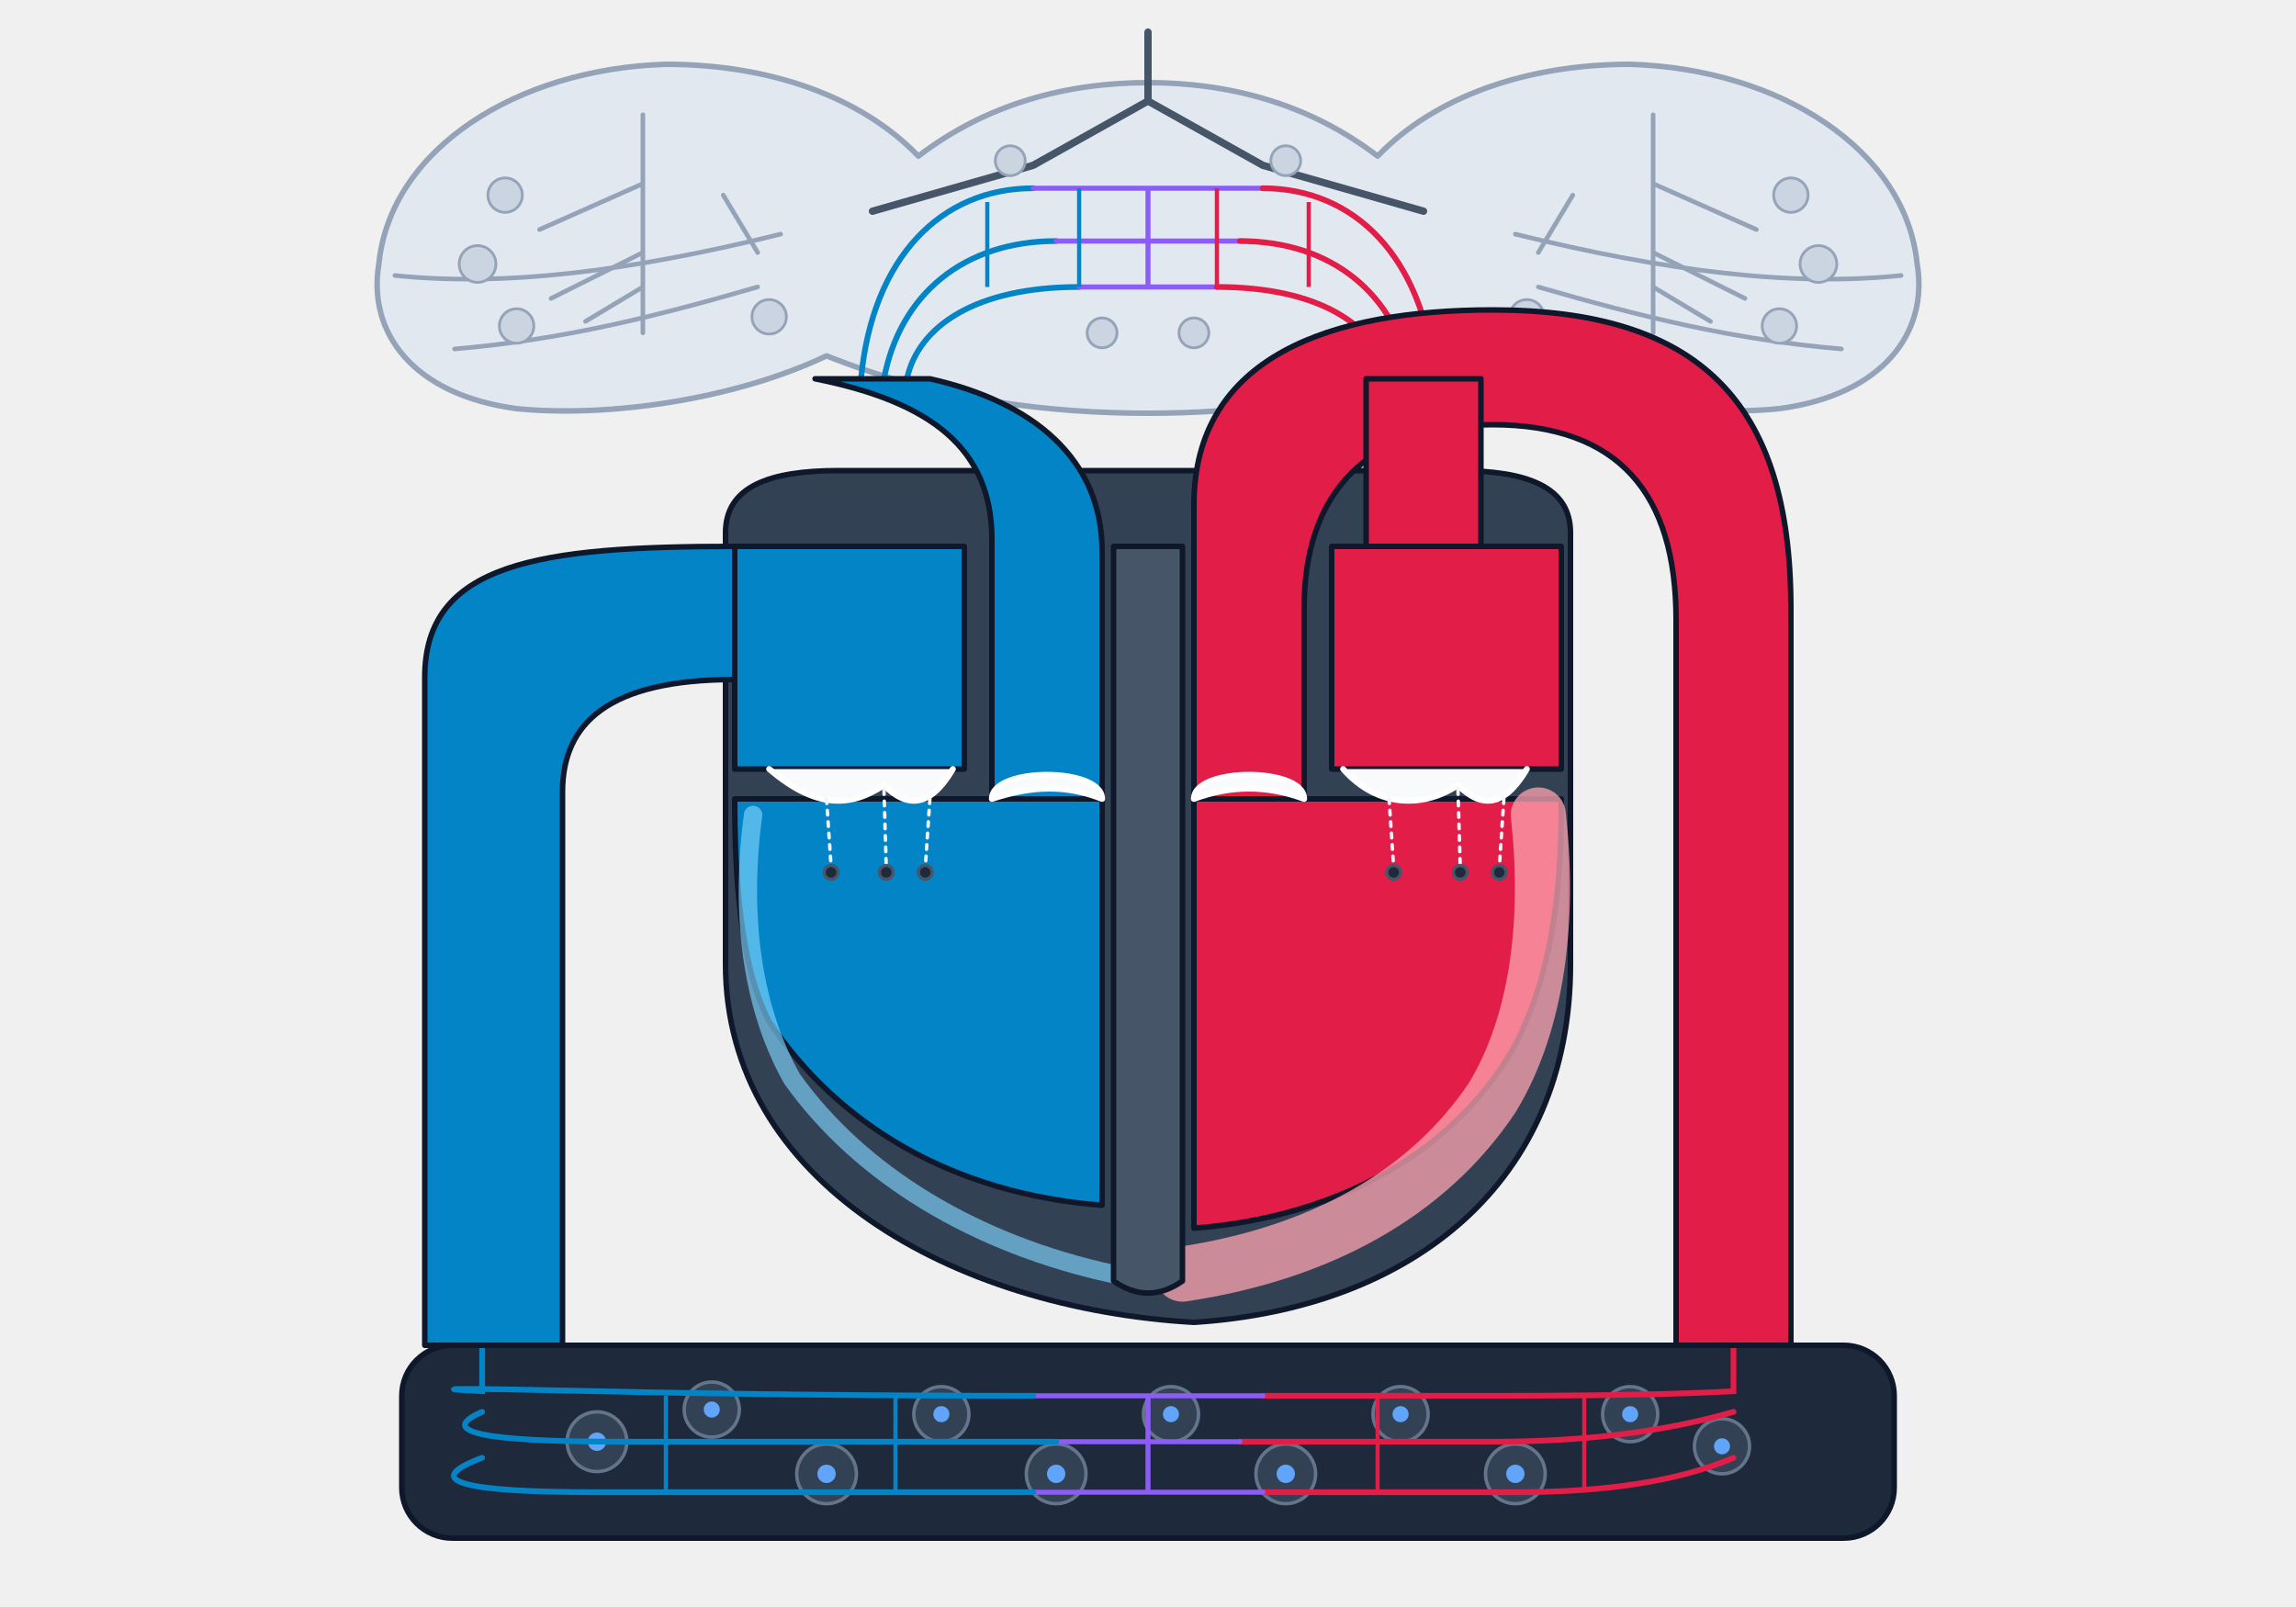
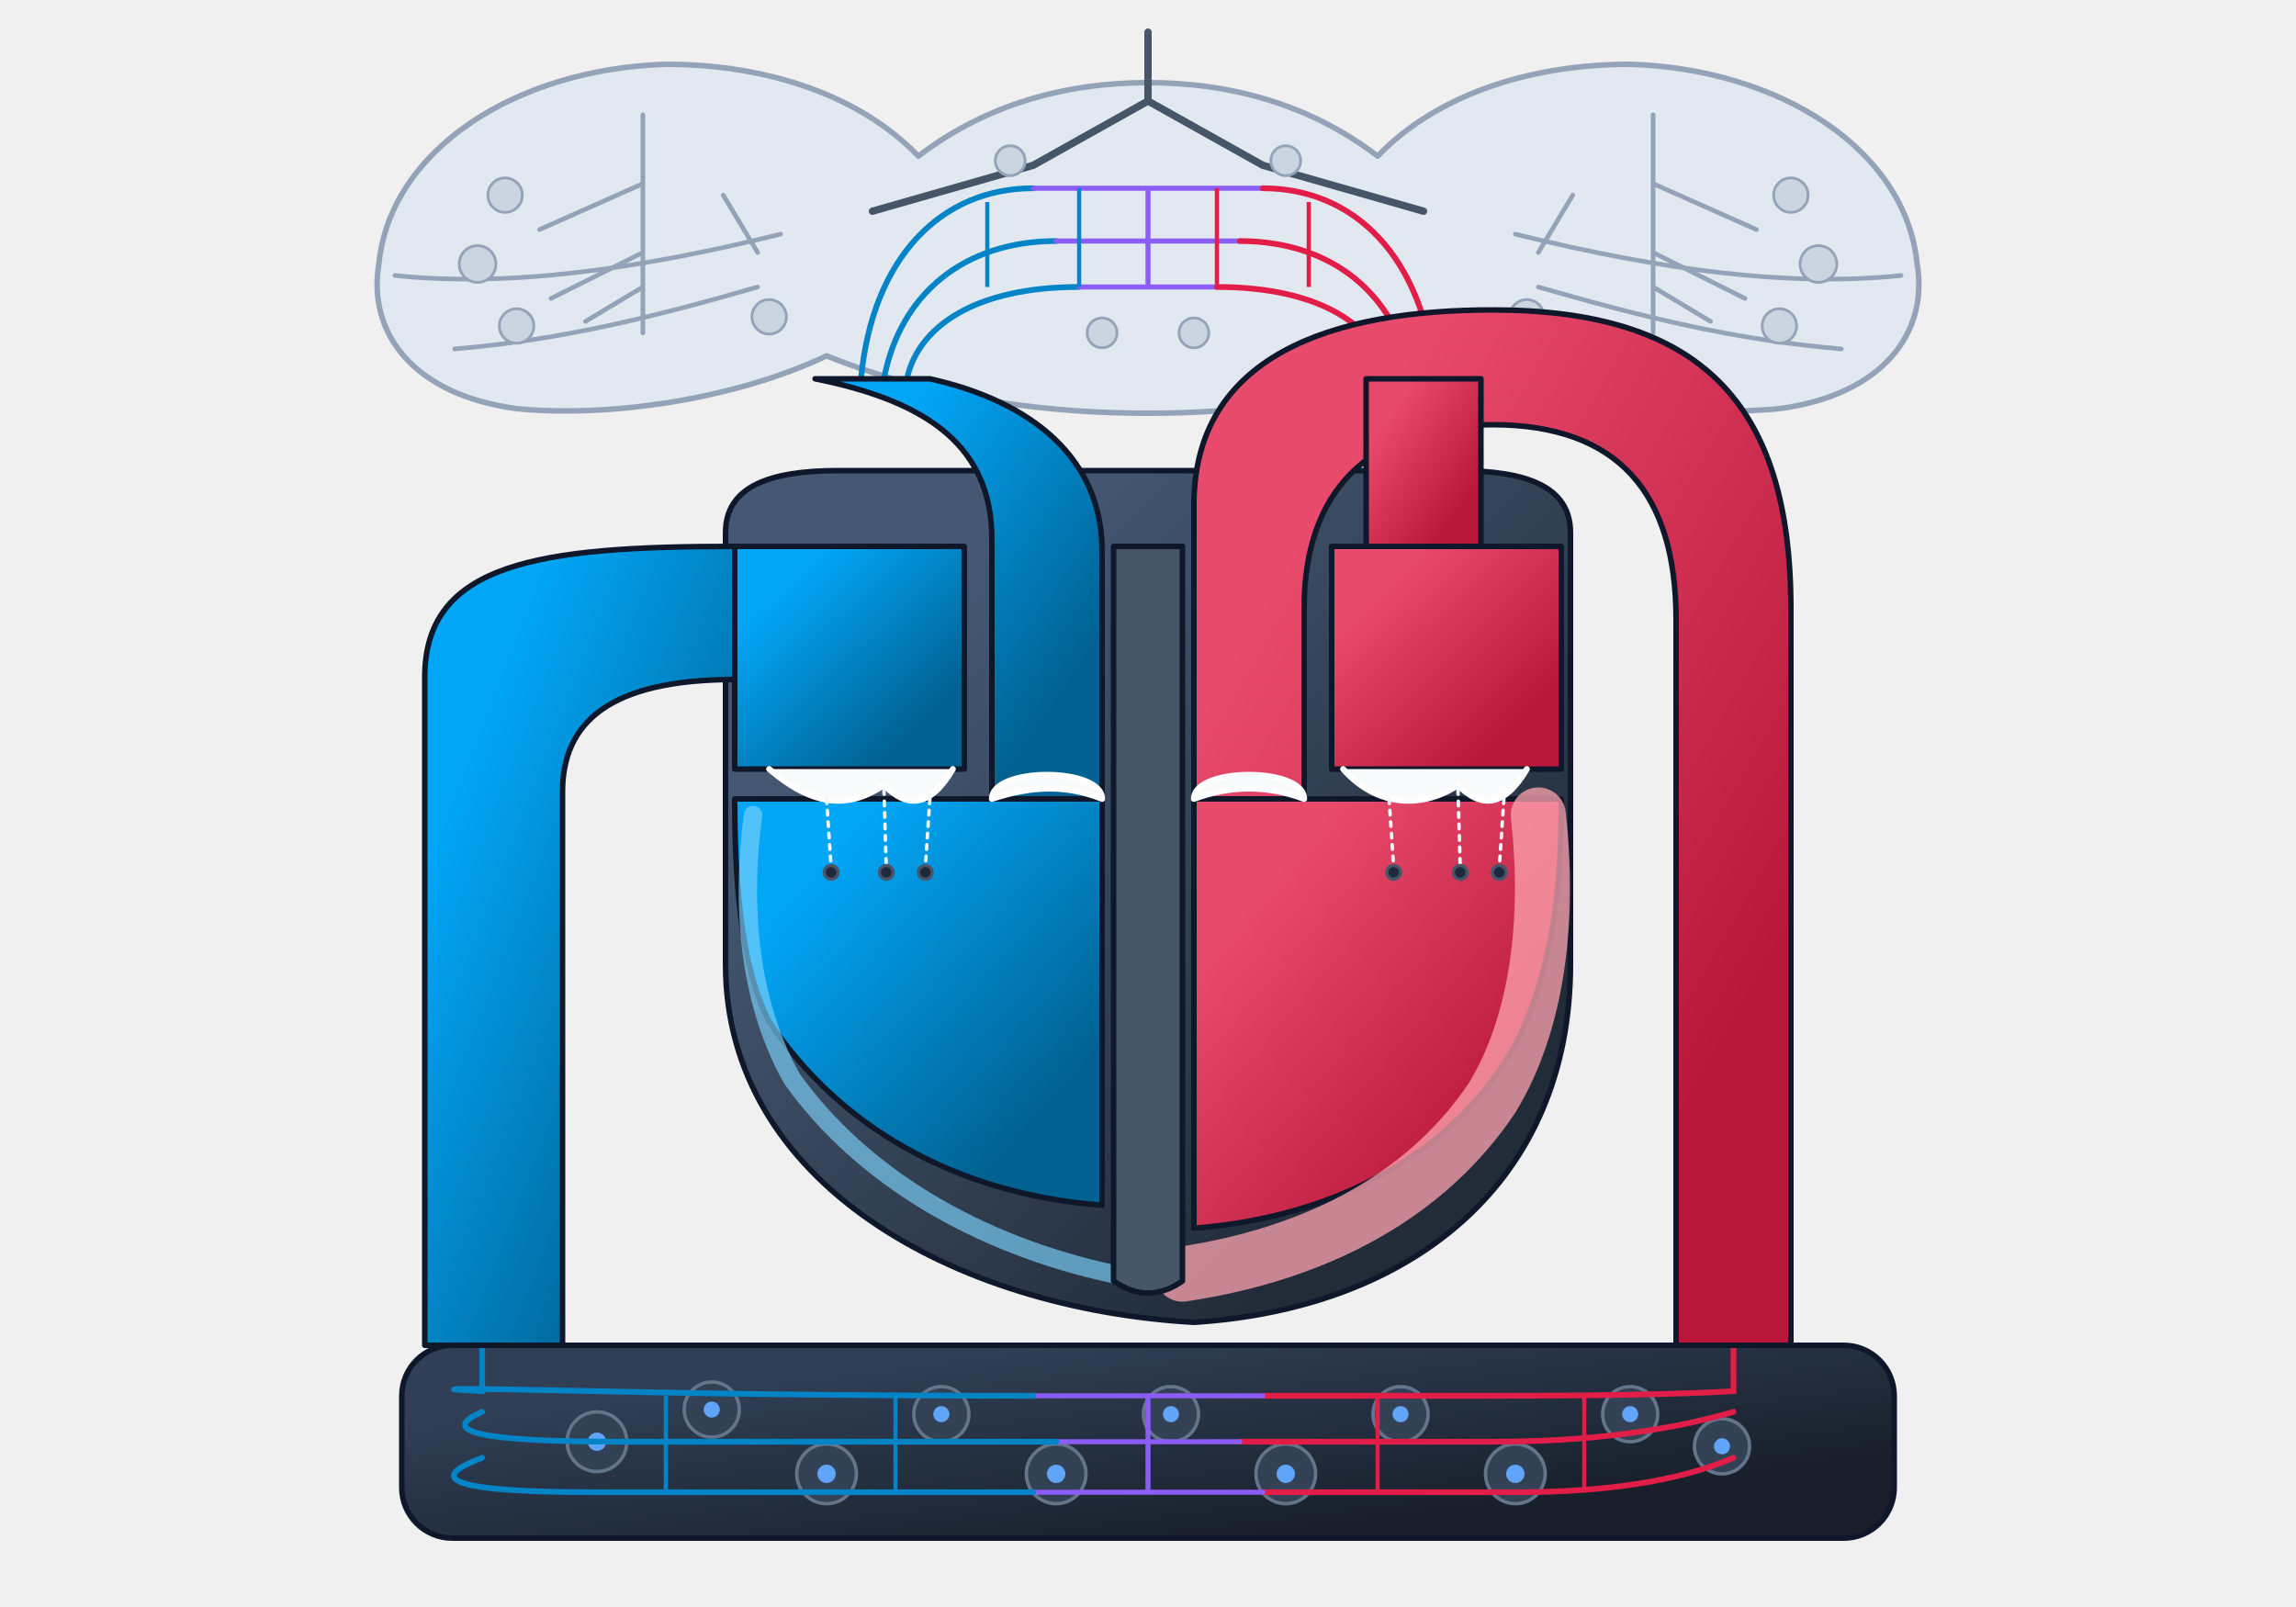
<svg xmlns="http://www.w3.org/2000/svg" viewBox="0 0 1000 700" width="1000" height="700">
+   <defs>
+     <linearGradient id="gradVenous" x1="20%" y1="20%" x2="80%" y2="80%">
+       <stop offset="0%" stop-color="#02a6f7" />
+       <stop offset="100%" stop-color="#016292" />
+     </linearGradient>
+     <linearGradient id="gradArterial" x1="20%" y1="20%" x2="80%" y2="80%">
+       <stop offset="0%" stop-color="#e84a6c" />
+       <stop offset="100%" stop-color="#b9183b" />
+     </linearGradient>
+     <linearGradient id="gradMyo" x1="20%" y1="20%" x2="80%" y2="80%">
+       <stop offset="0%" stop-color="#455873" />
+       <stop offset="100%" stop-color="#222c39" />
+     </linearGradient>
+     <linearGradient id="gradLungs" x1="20%" y1="20%" x2="80%" y2="80%">
+       <stop offset="0%" stop-color="#e7edf3" />
+       <stop offset="100%" stop-color="#c1d1e1" />
+     </linearGradient>
+     <linearGradient id="gradBody" x1="20%" y1="20%" x2="80%" y2="80%">
+       <stop offset="0%" stop-color="#303f55" />
+       <stop offset="100%" stop-color="#181f2a" />
+     </linearGradient>
+   </defs>
  <style>
    .organ-bg { fill: #e2e8f0; stroke: #94a3b8; stroke-width: 2.4; stroke-linejoin: round; }
    .trachea-tree { stroke: #475569; stroke-width: 3.2; fill: none; stroke-linecap: round; stroke-linejoin: round; }
    .bronchi-tree { stroke: #94a3b8; stroke-width: 2; fill: none; stroke-linecap: round; }
    .alveoli-bead { fill: #cbd5e1; stroke: #94a3b8; stroke-width: 1.2; }
    
    .vessel-contour { stroke: #0f172a; stroke-width: 2.4; stroke-linejoin: round; }
    .chamber-rect { stroke: #0f172a; stroke-width: 2.4; stroke-linejoin: round; }
    .septum-fill { fill: #475569; stroke: #0f172a; stroke-width: 2.4; stroke-linejoin: round; }
    
    .valve-leaflet { fill: #f8fafc; stroke: #ffffff; stroke-width: 2.6; stroke-linecap: round; stroke-linejoin: round; }
    .chordae-line { stroke: #f1f5f9; stroke-width: 1.5; stroke-dasharray: 2,3; stroke-linecap: round; }
    .papillary-musc { fill: #1e293b; stroke: #475569; stroke-width: 1.4; }
    
    .cap-venous { stroke: #0284c7; stroke-width: 2.5; fill: none; stroke-linecap: round; }
    .cap-arterial { stroke: #e11d48; stroke-width: 2.5; fill: none; stroke-linecap: round; }
    .cap-trans { stroke: #8b5cf6; stroke-width: 2.2; fill: none; stroke-linecap: round; }
    
    .somatic-cell { fill: #334155; stroke: #64748b; stroke-width: 1.5; }
    .nucleus-cell { fill: #60a5fa; }
  </style>
  <g id="bodyCapillaries">
-     <rect class="vessel-contour" fill="#1e293b" x="175" y="586" width="650" height="84" rx="22" />
+     <rect class="vessel-contour" fill="url(#gradBody)" x="175" y="586" width="650" height="84" rx="22" />
    <g class="somatic-cell">
      <circle cx="260" cy="628" r="13" />
      <circle cx="310" cy="614" r="12" />
      <circle cx="360" cy="642" r="13" />
      <circle cx="410" cy="616" r="12" />
      <circle cx="460" cy="642" r="13" />
      <circle cx="510" cy="616" r="12" />
      <circle cx="560" cy="642" r="13" />
      <circle cx="610" cy="616" r="12" />
      <circle cx="660" cy="642" r="13" />
      <circle cx="710" cy="616" r="12" />
      <circle cx="750" cy="630" r="12" />
    </g>
    <g class="nucleus-cell">
      <circle cx="260" cy="628" r="4" />
      <circle cx="310" cy="614" r="3.5" />
      <circle cx="360" cy="642" r="4" />
      <circle cx="410" cy="616" r="3.5" />
      <circle cx="460" cy="642" r="4" />
      <circle cx="510" cy="616" r="3.5" />
      <circle cx="560" cy="642" r="4" />
      <circle cx="610" cy="616" r="3.5" />
      <circle cx="660" cy="642" r="4" />
      <circle cx="710" cy="616" r="3.5" />
      <circle cx="750" cy="630" r="3.5" />
    </g>
    <path class="cap-arterial" d="M755 586 L755 606 Q720 608 650 608 T550 608" />
    <path class="cap-trans" d="M550 608 L450 608" />
    <path class="cap-venous" d="M450 608 Q350 608 260 606 T210 606 L210 586" />
    <path class="cap-arterial" d="M755 615 Q710 628 650 628 T540 628" />
    <path class="cap-trans" d="M540 628 L460 628" />
    <path class="cap-venous" d="M460 628 Q360 628 270 628 T210 615" />
    <path class="cap-arterial" d="M755 635 Q720 650 660 650 T550 650" />
    <path class="cap-trans" d="M550 650 L450 650" />
    <path class="cap-venous" d="M450 650 Q350 650 260 650 T210 635" />
    <line x1="290" y1="608" x2="290" y2="650" stroke="#0284c7" stroke-width="1.8" />
    <line x1="390" y1="608" x2="390" y2="650" stroke="#0284c7" stroke-width="1.8" />
    <line x1="500" y1="608" x2="500" y2="650" stroke="#8b5cf6" stroke-width="2.2" />
    <line x1="600" y1="608" x2="600" y2="650" stroke="#e11d48" stroke-width="1.8" />
    <line x1="690" y1="608" x2="690" y2="650" stroke="#e11d48" stroke-width="1.8" />
  </g>
  <g id="lungs">
-     <path class="organ-bg" d="M290 28 C225 30 170 65 165 115 C160 145 180 172 225 178 C265 182 320 174 360 155              C410 175 460 180 500 180 C540 180 590 175 640 155              C680 174 735 182 775 178 C820 172 840 145 835 115 C830 65 775 30 710 28              C665 28 625 42 600 68 C570 45 535 36 500 36 C465 36 430 45 400 68 C375 42 335 28 290 28 Z" />
+     <path class="organ-bg" fill="url(#gradLungs)" d="M290 28 C225 30 170 65 165 115 C160 145 180 172 225 178 C265 182 320 174 360 155              C410 175 460 180 500 180 C540 180 590 175 640 155              C680 174 735 182 775 178 C820 172 840 145 835 115 C830 65 775 30 710 28              C665 28 625 42 600 68 C570 45 535 36 500 36 C465 36 430 45 400 68 C375 42 335 28 290 28 Z" />
    <path class="bronchi-tree" d="M172 120 C220 125 275 118 340 102 M198 152 C245 148 285 138 330 125" />
    <path class="bronchi-tree" d="M660 102 C725 118 780 125 828 120 M670 125 C715 138 755 148 802 152" />
    <path class="trachea-tree" d="M500 14 L500 44 L450 72 L380 92 M500 44 L550 72 L620 92" />
    <path class="bronchi-tree" d="M280 50 L280 145 M280 80 L235 100 M280 110 L240 130 M280 125 L255 140 M315 85 L330 110" />
    <path class="bronchi-tree" d="M720 50 L720 145 M720 80 L765 100 M720 110 L760 130 M720 125 L745 140 M685 85 L670 110" />
    <g class="alveoli-bead">
      <circle cx="220" cy="85" r="7.5" />
      <circle cx="208" cy="115" r="8" />
      <circle cx="225" cy="142" r="7.5" />
      <circle cx="335" cy="138" r="7.5" />
      <circle cx="780" cy="85" r="7.5" />
      <circle cx="792" cy="115" r="8" />
      <circle cx="775" cy="142" r="7.5" />
      <circle cx="665" cy="138" r="7.5" />
      <circle cx="440" cy="70" r="6.5" />
      <circle cx="560" cy="70" r="6.5" />
      <circle cx="480" cy="145" r="6.5" />
      <circle cx="520" cy="145" r="6.5" />
    </g>
    <g id="lungCapillaryNetwork">
      <path class="cap-venous" d="M375 165 C380 112 410 82 450 82" />
      <path class="cap-trans" d="M450 82 L550 82" />
      <path class="cap-arterial" d="M550 82 C590 82 620 112 625 165" />
      <path class="cap-venous" d="M385 165 C392 128 420 105 460 105" />
      <path class="cap-trans" d="M460 105 L540 105" />
      <path class="cap-arterial" d="M540 105 C580 105 608 128 615 165" />
      <path class="cap-venous" d="M395 165 C400 142 425 125 470 125" />
      <path class="cap-trans" d="M470 125 L530 125" />
      <path class="cap-arterial" d="M530 125 C575 125 600 142 605 165" />
      <line x1="430" y1="88" x2="430" y2="125" stroke="#0284c7" stroke-width="1.8" />
      <line x1="470" y1="82" x2="470" y2="125" stroke="#0284c7" stroke-width="1.8" />
      <line x1="500" y1="82" x2="500" y2="125" stroke="#8b5cf6" stroke-width="2.2" />
      <line x1="530" y1="82" x2="530" y2="125" stroke="#e11d48" stroke-width="1.8" />
      <line x1="570" y1="88" x2="570" y2="125" stroke="#e11d48" stroke-width="1.8" />
    </g>
  </g>
-   <path id="heartOutline" class="vessel-contour" fill="#334155" d="M316 232 C316 212 335 205 365 205 L635 205 C665 205 684 212 684 232            L684 420 C684 515 615 570 520 576 C415 570 316 515 316 420 Z" />
-   <path id="vesselVenaCava" class="vessel-contour" fill="#0284c7" d="M185 586 L185 295 C185 245 235 238 320 238 L320 296 C265 296 245 315 245 345 L245 586 Z" />
-   <path id="vesselAorta" class="vessel-contour" fill="#e11d48" d="M520 348 L520 220 C520 155 580 135 650 135 C740 135 780 175 780 265 L780 586 L730 586 L730 270 C730 215 705 185 650 185 C595 185 568 215 568 265 L568 348 Z" />
-   <path id="vesselPulmonaryArtery" class="vessel-contour" fill="#0284c7" d="M432 348 L432 235 C432 195 405 175 355 165 L405 165 C450 175 480 200 480 240 L480 348 Z" />
-   <path id="vesselPulmonaryVein" class="vessel-contour" fill="#e11d48" d="M595 238 L595 165 L645 165 L645 238 Z" />
-   <path id="rightAtrium" class="chamber-rect" fill="#0284c7" d="M320 238 L420 238 L420 335 L320 335 Z" />
-   <path id="leftAtrium" class="chamber-rect" fill="#e11d48" d="M580 238 L680 238 L680 335 L580 335 Z" />
-   <path id="rightVentricle" class="chamber-rect" fill="#0284c7" d="M320 348 L480 348 L480 525 C415 520 365 490 335 445 C322 420 320 380 320 348 Z" />
-   <path id="leftVentricle" class="chamber-rect" fill="#e11d48" d="M520 348 L680 348 C680 380 678 420 660 455 C635 500 585 530 520 535 Z" />
+   <path id="heartOutline" class="vessel-contour" fill="url(#gradMyo)" d="M316 232 C316 212 335 205 365 205 L635 205 C665 205 684 212 684 232            L684 420 C684 515 615 570 520 576 C415 570 316 515 316 420 Z" />
+   <path id="vesselVenaCava" class="vessel-contour" fill="url(#gradVenous)" d="M185 586 L185 295 C185 245 235 238 320 238 L320 296 C265 296 245 315 245 345 L245 586 Z" />
+   <path id="vesselAorta" class="vessel-contour" fill="url(#gradArterial)" d="M520 348 L520 220 C520 155 580 135 650 135 C740 135 780 175 780 265 L780 586 L730 586 L730 270 C730 215 705 185 650 185 C595 185 568 215 568 265 L568 348 Z" />
+   <path id="vesselPulmonaryArtery" class="vessel-contour" fill="url(#gradVenous)" d="M432 348 L432 235 C432 195 405 175 355 165 L405 165 C450 175 480 200 480 240 L480 348 Z" />
+   <path id="vesselPulmonaryVein" class="vessel-contour" fill="url(#gradArterial)" d="M595 238 L595 165 L645 165 L645 238 Z" />
+   <path id="rightAtrium" class="chamber-rect" fill="url(#gradVenous)" d="M320 238 L420 238 L420 335 L320 335 Z" />
+   <path id="leftAtrium" class="chamber-rect" fill="url(#gradArterial)" d="M580 238 L680 238 L680 335 L580 335 Z" />
+   <path id="rightVentricle" class="chamber-rect" fill="url(#gradVenous)" d="M320 348 L480 348 L480 525 C415 520 365 490 335 445 C322 420 320 380 320 348 Z" />
+   <path id="leftVentricle" class="chamber-rect" fill="url(#gradArterial)" d="M520 348 L680 348 C680 380 678 420 660 455 C635 500 585 530 520 535 Z" />
  <path id="leftVentricleWall" fill="none" stroke="#fda4af" stroke-width="24" stroke-linecap="round" opacity="0.75" d="M670 355 C675 400 670 445 650 478 C622 520 575 546 515 555" />
  <path id="rightVentricleWall" fill="none" stroke="#7dd3fc" stroke-width="8" stroke-linecap="round" opacity="0.65" d="M328 355 C322 400 328 440 345 470 C375 512 425 542 485 555" />
  <path id="septum" class="septum-fill" d="M485 238 L515 238 L515 558 C505 565 495 565 485 558 Z" />
  <g id="valveTricuspid">
    <path class="valve-leaflet" d="M335 335 C355 352 370 352 385 342 C395 352 405 352 415 335" />
    <line x1="360" y1="348" x2="362" y2="378" class="chordae-line" />
    <line x1="385" y1="344" x2="386" y2="378" class="chordae-line" />
    <line x1="405" y1="348" x2="403" y2="378" class="chordae-line" />
    <circle cx="362" cy="380" r="3" class="papillary-musc" />
    <circle cx="386" cy="380" r="3" class="papillary-musc" />
    <circle cx="403" cy="380" r="3" class="papillary-musc" />
  </g>
  <g id="valveMitral">
    <path class="valve-leaflet" d="M585 335 C600 352 620 352 635 342 C645 352 655 352 665 335" />
    <line x1="605" y1="348" x2="607" y2="378" class="chordae-line" />
    <line x1="635" y1="344" x2="636" y2="378" class="chordae-line" />
    <line x1="655" y1="348" x2="653" y2="378" class="chordae-line" />
    <circle cx="607" cy="380" r="3" class="papillary-musc" />
    <circle cx="636" cy="380" r="3" class="papillary-musc" />
    <circle cx="653" cy="380" r="3" class="papillary-musc" />
  </g>
  <g id="valvePulmonary">
    <path class="valve-leaflet" d="M432 348 C432 334 480 334 480 348 C465 342 450 342 432 348 Z" />
  </g>
  <g id="valveAortic">
    <path class="valve-leaflet" d="M520 348 C520 334 568 334 568 348 C552 342 536 342 520 348 Z" />
  </g>
  <path id="flowPulmonary" fill="none" stroke="none" d="M360 470 C350 410 410 380 456 348 L456 235 C456 195 405 175 385 165 C370 128 402 82 450 82 L500 82 L550 82 C590 82 615 115 620 165 L620 238 L620 290 C620 320 625 348 625 390 C625 430 520 440 450 440 C400 440 360 470 360 470 Z" />
  <path id="flowSystemic" fill="none" stroke="none" d="M620 440 C620 395 565 375 544 348 L544 220 C544 155 580 135 650 135 C740 135 755 175 755 265 L755 586 C755 612 720 628 650 628 L500 628 L350 628 C280 628 193.35 612 193.35 586 L193.35 345 C193.35 285 265 238 320 238 L370 238 C390 238 375 310 375 348 C375 430 460 440 530 440 C580 440 620 440 620 440 Z" />
</svg>
